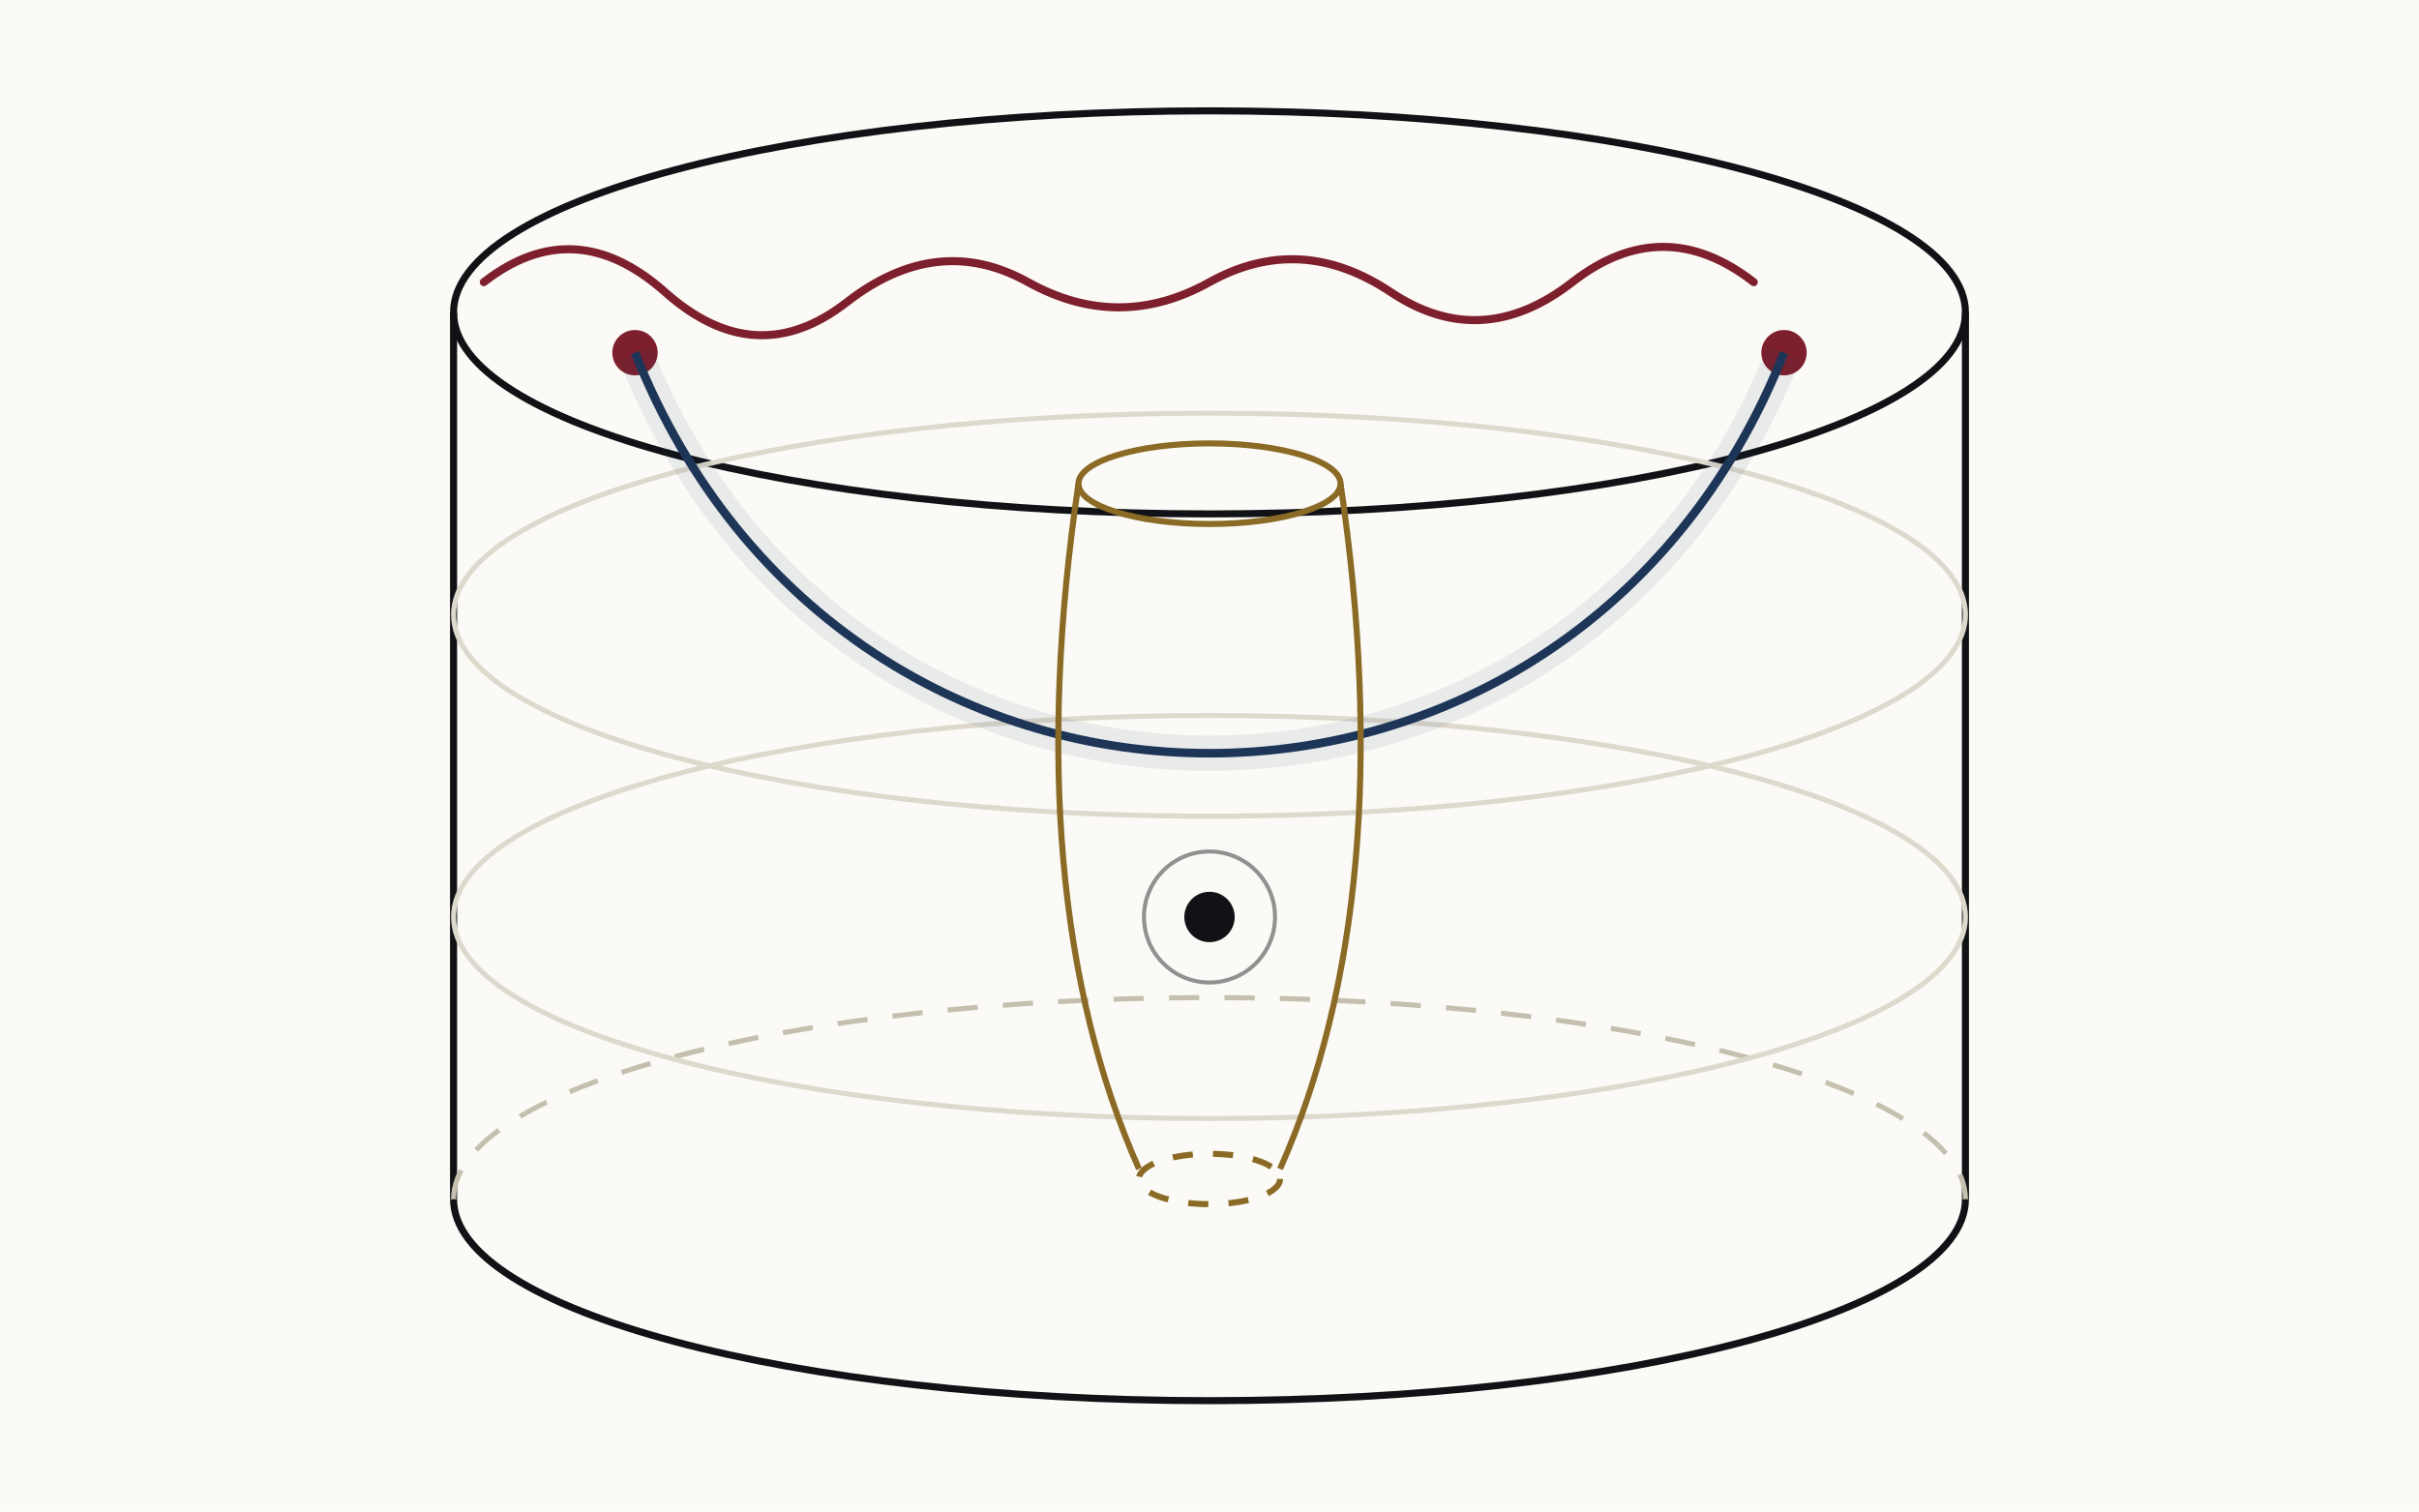
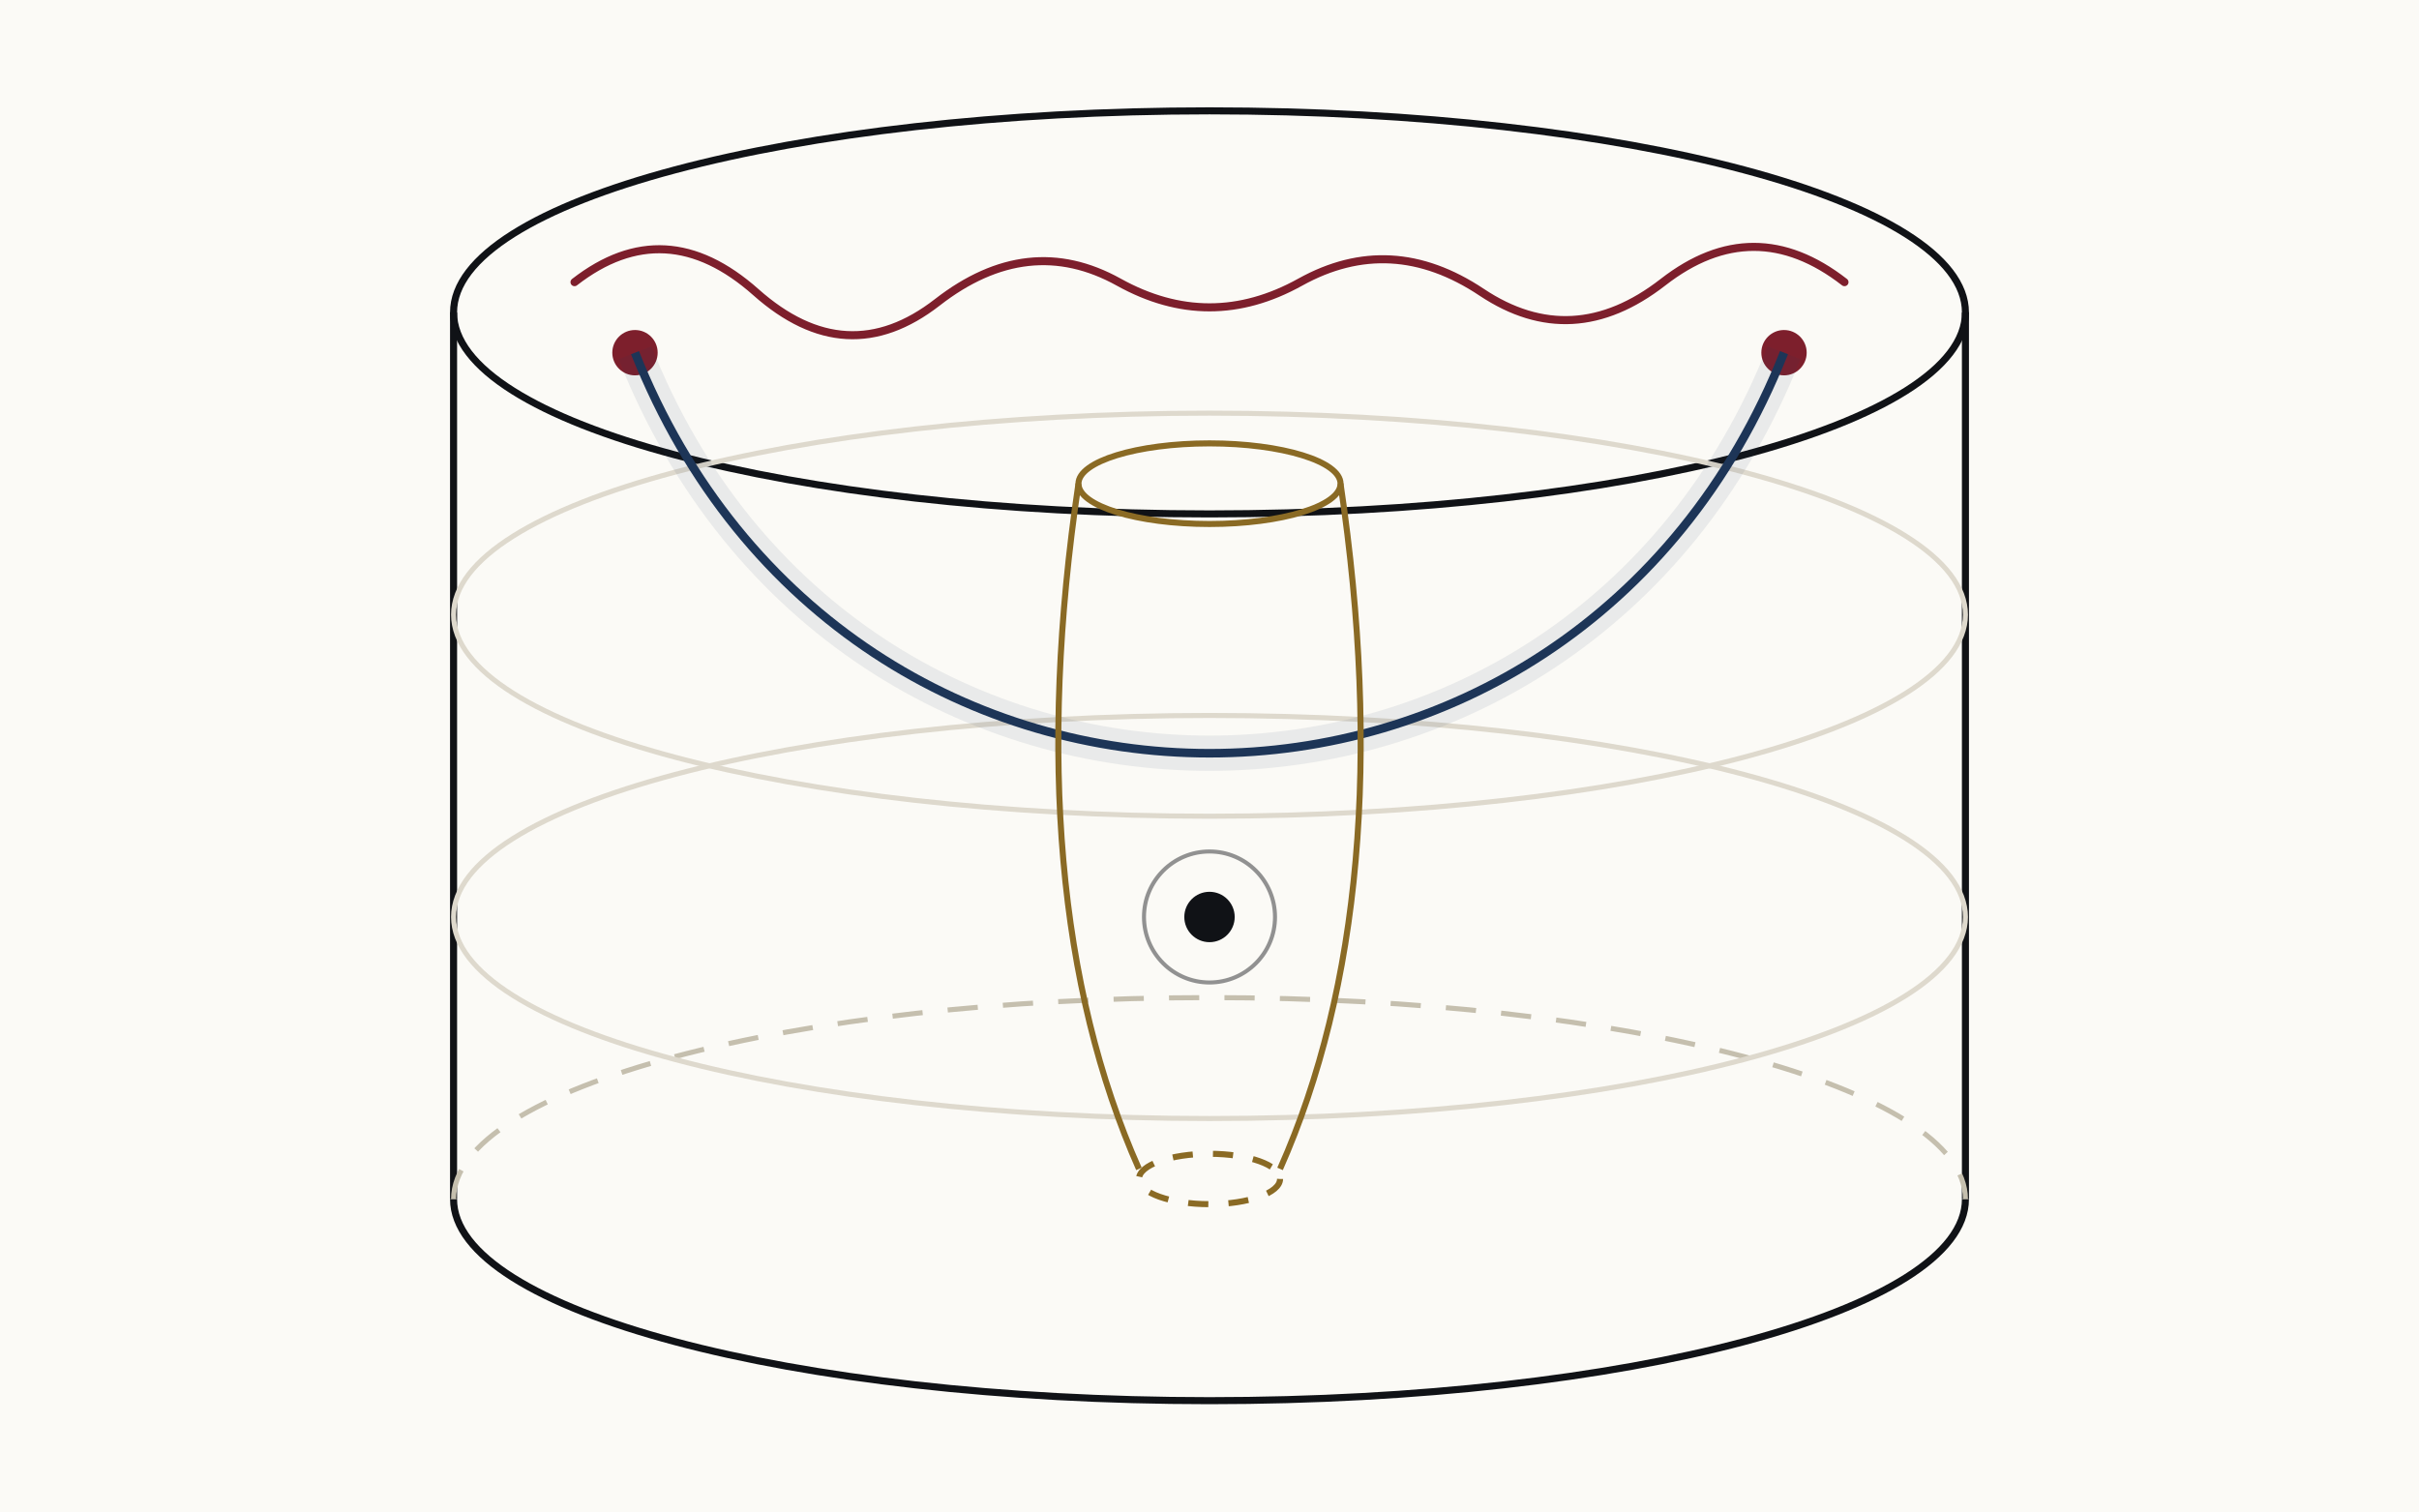
- <svg xmlns="http://www.w3.org/2000/svg" viewBox="0 0 480 300" role="img" aria-label="Line drawing of an anti-de Sitter cylinder with a boundary theory and a geodesic through the bulk">
-   <rect width="480" height="300" fill="#fbfaf6" />
-   <g fill="none" stroke="#101216" stroke-width="1.4">
-     <ellipse cx="240" cy="62" rx="150" ry="40" />
-     <path d="M90 62v176M390 62v176" />
-     <path d="M90 238a150 40 0 0 0 300 0" />
+ <svg xmlns="http://www.w3.org/2000/svg" viewBox="0 0 480 300" role="img" aria-label="Line drawing of an anti-de Sitter cylinder with a boundary theory and a geodesic through the bulk" version="1.1" id="svg10">
+   <defs id="defs10" />
+   <rect width="628.812" height="357.752" fill="#fbfaf6" id="rect1" x="-72.984" y="-28.369" style="stroke-width:1.25" />
+   <g fill="none" stroke="#101216" stroke-width="1.4" id="g2">
+     <ellipse cx="240" cy="62" rx="150" ry="40" id="ellipse1" />
+     <path d="M90 62v176M390 62v176" id="path1" />
+     <path d="M90 238a150 40 0 0 0 300 0" id="path2" />
  </g>
-   <path d="M90 238a150 40 0 0 1 300 0" fill="none" stroke="#c5bfae" stroke-width="1" stroke-dasharray="6 5" />
-   <g fill="none" stroke="#ded9cd" stroke-width="1">
-     <ellipse cx="240" cy="122" rx="150" ry="40" />
-     <ellipse cx="240" cy="182" rx="150" ry="40" />
+   <path d="M90 238a150 40 0 0 1 300 0" fill="none" stroke="#c5bfae" stroke-width="1" stroke-dasharray="6 5" id="path3" />
+   <g fill="none" stroke="#ded9cd" stroke-width="1" id="g4">
+     <ellipse cx="240" cy="122" rx="150" ry="40" id="ellipse3" />
+     <ellipse cx="240" cy="182" rx="150" ry="40" id="ellipse4" />
  </g>
-   <path d="M96 56 q18 -14 36 2 t36 2 t36 -4 t36 0 t36 2 t36 -2 t36 0" fill="none" stroke="#7d1f2c" stroke-width="1.6" stroke-linecap="round" />
-   <g fill="#7d1f2c">
-     <circle cx="126" cy="70" r="4.5" />
-     <circle cx="354" cy="70" r="4.5" />
+   <path d="m 114,56 q 18,-14 36,2 18,16 36,2 18,-14 36,-4 18,10 36,0 18,-10 36,2 18,12 36,-2 18,-14 36,0" fill="none" stroke="#7d1f2c" stroke-width="1.6" stroke-linecap="round" id="path4" />
+   <g fill="#7d1f2c" id="g5">
+     <circle cx="126" cy="70" r="4.5" id="circle4" />
+     <circle cx="354" cy="70" r="4.5" id="circle5" />
  </g>
-   <path d="M126 70 C168 176 312 176 354 70" fill="none" stroke="#1d3557" stroke-width="1.7" />
-   <path d="M126 70 C168 176 312 176 354 70" fill="none" stroke="#1d3557" stroke-width="7" opacity=".08" />
-   <g fill="none" stroke="#8a6a24" stroke-width="1.2">
-     <path d="M214 96 C206 150 210 196 226 232" />
-     <path d="M266 96 C274 150 270 196 254 232" />
-     <ellipse cx="240" cy="96" rx="26" ry="8" />
-     <ellipse cx="240" cy="234" rx="14" ry="5" stroke-dasharray="4 4" />
+   <path d="M126 70 C168 176 312 176 354 70" fill="none" stroke="#1d3557" stroke-width="1.7" id="path5" />
+   <path d="M126 70 C168 176 312 176 354 70" fill="none" stroke="#1d3557" stroke-width="7" opacity=".08" id="path6" />
+   <g fill="none" stroke="#8a6a24" stroke-width="1.2" id="g9">
+     <path d="M214 96 C206 150 210 196 226 232" id="path7" />
+     <path d="M266 96 C274 150 270 196 254 232" id="path8" />
+     <ellipse cx="240" cy="96" rx="26" ry="8" id="ellipse8" />
+     <ellipse cx="240" cy="234" rx="14" ry="5" stroke-dasharray="4 4" id="ellipse9" />
  </g>
-   <circle cx="240" cy="182" r="5" fill="#101216" />
-   <circle cx="240" cy="182" r="13" fill="none" stroke="#101216" stroke-width="0.8" opacity=".45" />
+   <circle cx="240" cy="182" r="5" fill="#101216" id="circle9" />
+   <circle cx="240" cy="182" r="13" fill="none" stroke="#101216" stroke-width="0.8" opacity=".45" id="circle10" />
</svg>
